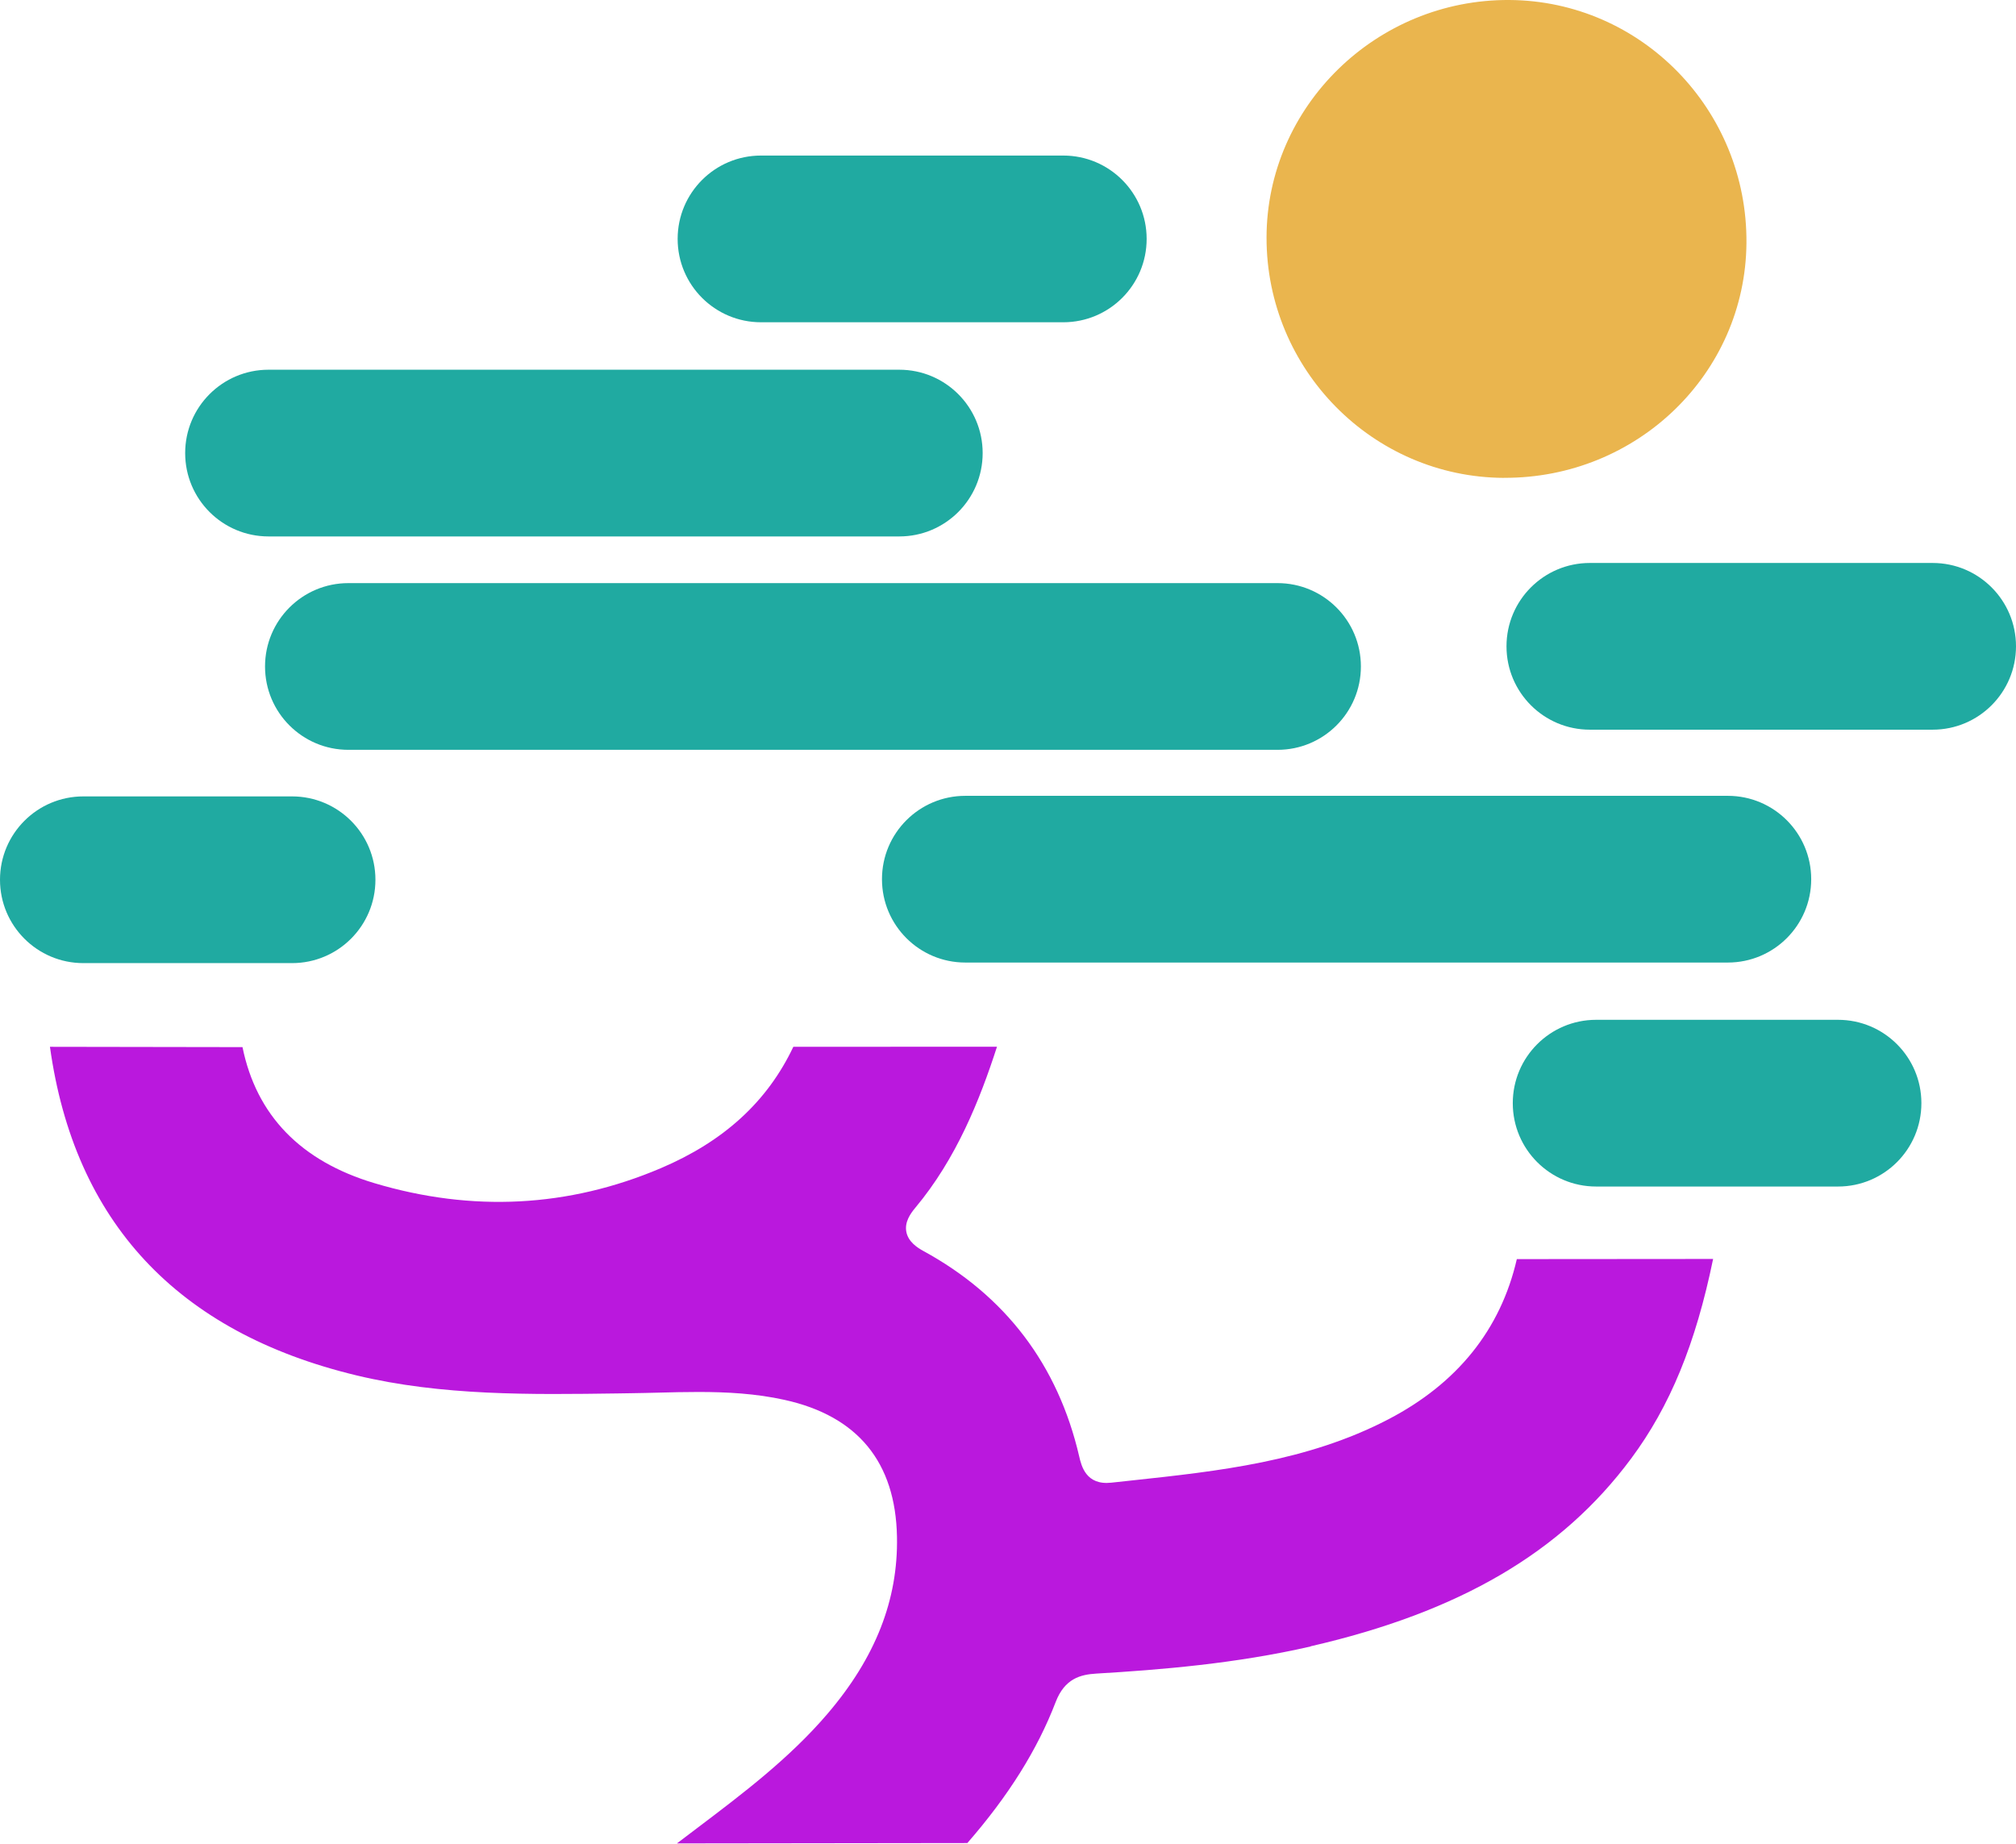
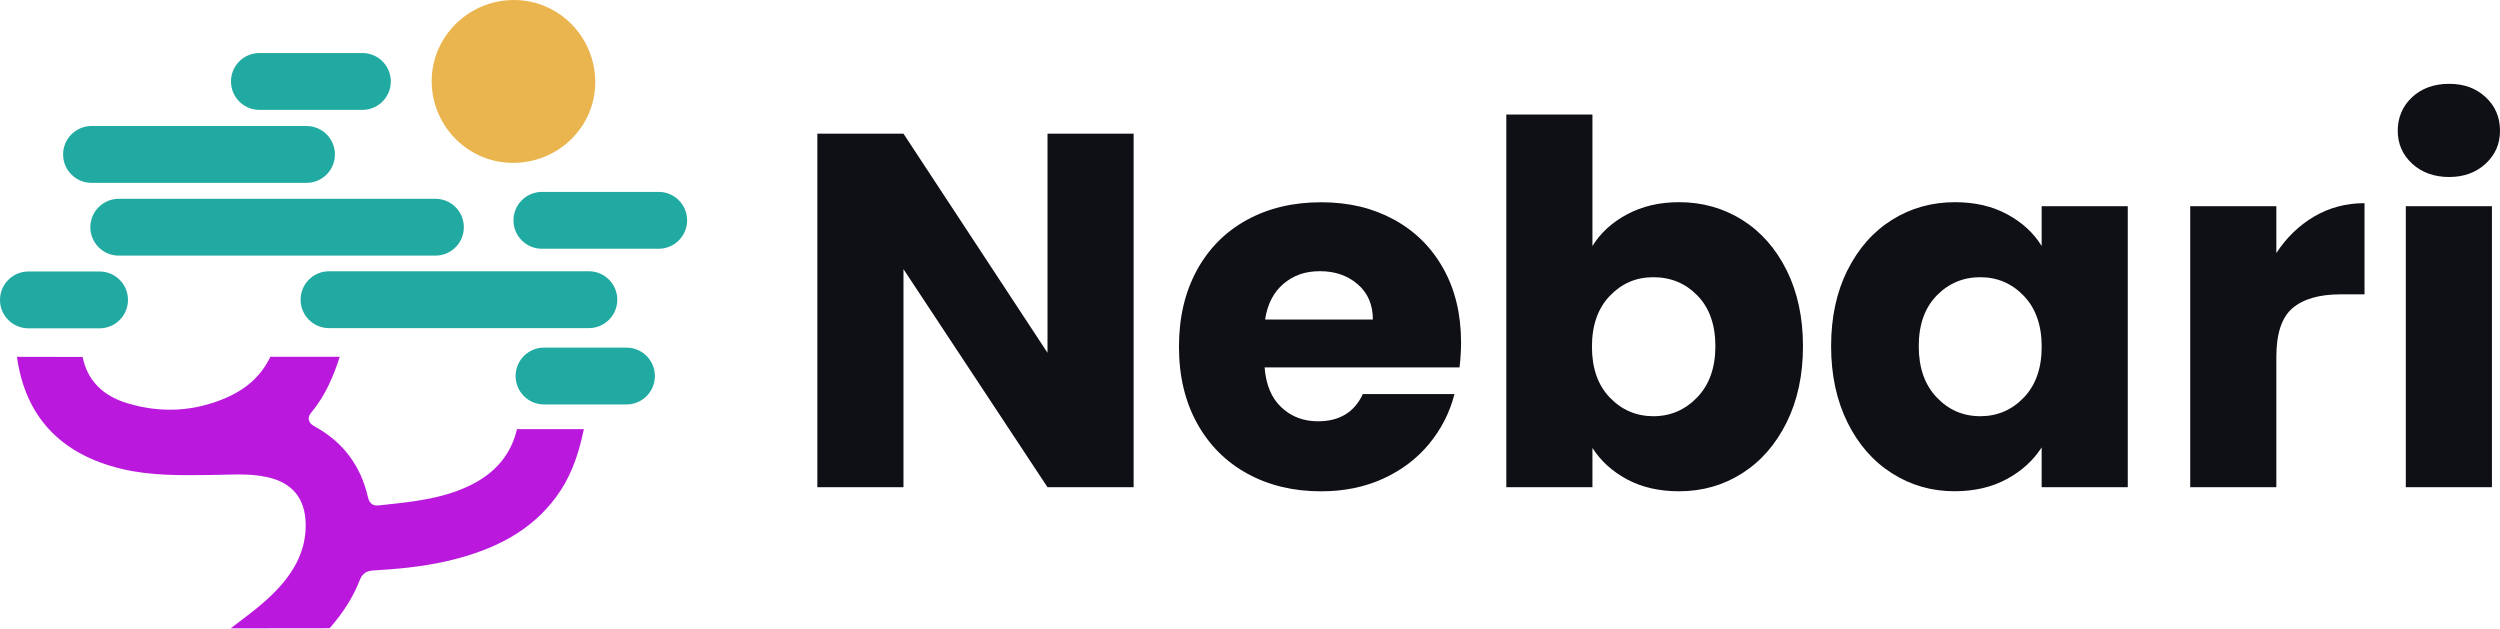
- <svg xmlns="http://www.w3.org/2000/svg" id="Layer_2" viewBox="0 0 388.24 355.03">
+ <svg xmlns="http://www.w3.org/2000/svg" id="Layer_2" viewBox="0 0 610.45 153.43">
  <defs>
-     <style>.cls-1{fill:#eab54e;}.cls-2{fill:#ba18dd;}.cls-3{fill:#20aaa1;}</style>
+     <style>.cls-1{fill:#eab54e;}.cls-2{fill:#0f1015;}.cls-3{fill:#ba18dd;}.cls-4{fill:#20aaa1;}</style>
  </defs>
  <g id="Layer_1-2">
    <g>
-       <rect class="cls-3" x="290.12" y="108.43" width="98.12" height="32.11" rx="16.05" ry="16.05" />
-       <rect class="cls-3" x="291.33" y="196.42" width="78.69" height="32.11" rx="16.05" ry="16.05" />
-       <rect class="cls-3" x="51.04" y="112.31" width="211.04" height="32.11" rx="16.05" ry="16.05" />
-       <rect class="cls-3" x="35.66" y="71.21" width="153.58" height="32.11" rx="16.05" ry="16.05" />
-       <rect class="cls-3" x="0" y="153.39" width="72.3" height="32.11" rx="16.05" ry="16.05" />
-       <rect class="cls-3" x="130.5" y="29.96" width="90.32" height="32.11" rx="16.05" ry="16.05" />
-       <rect class="cls-3" x="169.85" y="153.28" width="178.95" height="32.11" rx="16.05" ry="16.05" />
-       <path class="cls-2" d="M252.41,317.08c28.69-6.6,48.29-18.08,61.71-36.15,7.49-10.09,12.41-22.03,15.79-38.45l-37.8,.03c-3.12,13.55-11.43,23.92-24.73,30.85-15.65,8.16-32.85,10-49.49,11.79-1.29,.14-2.59,.28-3.88,.42-4.88,.54-5.76-3.25-6.18-5.07-4.09-17.61-14.18-30.91-29.98-39.54-1.25-.68-2.95-1.81-3.31-3.71-.35-1.85,.74-3.45,1.73-4.63,7.9-9.45,12.43-20.79,15.73-31.02l-39.22,.02c-5.01,10.56-13.38,18.22-25.55,23.39-17.74,7.54-36.29,8.5-55.13,2.87-14.18-4.24-22.72-13.05-25.4-26.2l-37.08-.06c4.68,33.7,24.52,54.98,59.01,63.28,16.47,3.96,33.66,3.71,50.28,3.48l2.59-.04c1.75-.02,3.5-.07,5.25-.11,2.56-.07,5.16-.13,7.76-.13,5.49,0,11.05,.3,16.57,1.52,14.1,3.11,21.39,11.99,21.66,26.38,.23,12.12-4.14,23.26-13.37,34.07-7.34,8.59-16.3,15.36-24.96,21.91-1.34,1.01-2.7,2.04-4.05,3.07l55.93-.07c7.93-9.1,13.5-18,17.01-27.16,1.73-4.52,4.78-5.3,7.83-5.48,12.34-.73,26.9-1.92,41.29-5.23Z" />
-       <path class="cls-1" d="M289.62,92.03c25.65,.12,46.51-20.07,46.71-45.22C336.54,21.15,316.06,.16,290.68,0c-25.63-.16-46.74,20.49-46.77,45.75-.03,25.42,20.46,46.17,45.71,46.29Z" />
+       <path class="cls-2" d="M276.81,118.97h-21.03l-35.17-53.25v53.25h-21.03V32.64h21.03l35.17,53.5V32.64h21.03V118.97Z" />
+       <path class="cls-2" d="M356.38,89.71h-47.59c.33,4.26,1.7,7.52,4.12,9.78,2.42,2.26,5.39,3.38,8.92,3.38,5.25,0,8.89-2.21,10.94-6.64h22.38c-1.15,4.51-3.22,8.57-6.21,12.18-2.99,3.61-6.74,6.44-11.25,8.49-4.51,2.05-9.55,3.07-15.13,3.07-6.72,0-12.71-1.43-17.95-4.3-5.25-2.87-9.35-6.97-12.3-12.3-2.95-5.33-4.43-11.56-4.43-18.69s1.46-13.36,4.37-18.69c2.91-5.33,6.99-9.43,12.24-12.3,5.25-2.87,11.27-4.3,18.08-4.3s12.54,1.39,17.71,4.18c5.17,2.79,9.2,6.76,12.11,11.93,2.91,5.17,4.37,11.19,4.37,18.08,0,1.97-.12,4.02-.37,6.15Zm-21.15-11.68c0-3.61-1.23-6.48-3.69-8.61-2.46-2.13-5.53-3.2-9.22-3.2s-6.5,1.03-8.92,3.08c-2.42,2.05-3.92,4.96-4.49,8.73h26.32Z" />
+       <path class="cls-2" d="M397.33,52.32c3.69-1.97,7.91-2.95,12.67-2.95,5.66,0,10.78,1.44,15.37,4.3,4.59,2.87,8.22,6.97,10.88,12.3,2.66,5.33,4,11.52,4,18.57s-1.33,13.26-4,18.63c-2.67,5.37-6.29,9.51-10.88,12.42-4.59,2.91-9.71,4.37-15.37,4.37-4.84,0-9.06-.96-12.67-2.89-3.61-1.93-6.44-4.49-8.49-7.69v9.59h-21.03V27.97h21.03V60.07c1.97-3.2,4.8-5.78,8.49-7.75Zm17.16,19.86c-2.91-2.99-6.5-4.49-10.76-4.49s-7.73,1.52-10.64,4.55c-2.91,3.03-4.37,7.17-4.37,12.42s1.45,9.39,4.37,12.42c2.91,3.03,6.46,4.55,10.64,4.55s7.75-1.54,10.7-4.61c2.95-3.07,4.43-7.23,4.43-12.48s-1.46-9.37-4.37-12.36Z" />
+       <path class="cls-2" d="M451.13,65.97c2.66-5.33,6.29-9.43,10.88-12.3,4.59-2.87,9.72-4.3,15.37-4.3,4.84,0,9.08,.98,12.73,2.95,3.65,1.97,6.46,4.55,8.42,7.75v-9.72h21.03V118.97h-21.03v-9.72c-2.05,3.2-4.9,5.78-8.55,7.75-3.65,1.97-7.89,2.95-12.73,2.95-5.58,0-10.66-1.45-15.25-4.37-4.59-2.91-8.22-7.05-10.88-12.42-2.66-5.37-4-11.58-4-18.63s1.33-13.24,4-18.57Zm43.04,6.27c-2.91-3.03-6.46-4.55-10.64-4.55s-7.73,1.5-10.64,4.49c-2.91,2.99-4.37,7.11-4.37,12.36s1.45,9.41,4.37,12.48c2.91,3.08,6.46,4.61,10.64,4.61s7.73-1.52,10.64-4.55c2.91-3.03,4.37-7.17,4.37-12.42s-1.46-9.39-4.37-12.42Z" />
+       <path class="cls-2" d="M565.07,52.87c3.69-2.17,7.79-3.26,12.3-3.26v22.26h-5.78c-5.25,0-9.18,1.13-11.81,3.38-2.63,2.26-3.94,6.21-3.94,11.87v31.85h-21.03V50.35h21.03v11.44c2.46-3.77,5.53-6.74,9.22-8.92Z" />
+       <path class="cls-2" d="M588.99,39.96c-2.34-2.17-3.51-4.86-3.51-8.05s1.17-6,3.51-8.18c2.34-2.17,5.35-3.26,9.04-3.26s6.58,1.09,8.92,3.26c2.34,2.17,3.5,4.9,3.5,8.18s-1.17,5.88-3.5,8.05c-2.34,2.17-5.31,3.26-8.92,3.26s-6.7-1.09-9.04-3.26Zm19.49,10.39V118.97h-21.03V50.35h21.03Z" />
+     </g>
+     <g>
+       <rect class="cls-4" x="125.38" y="46.86" width="42.4" height="13.88" rx="6.94" ry="6.94" />
+       <rect class="cls-4" x="125.9" y="84.88" width="34.01" height="13.88" rx="6.94" ry="6.94" />
+       <rect class="cls-4" x="22.06" y="48.54" width="91.2" height="13.88" rx="6.94" ry="6.94" />
+       <rect class="cls-4" x="15.41" y="30.77" width="66.37" height="13.88" rx="6.94" ry="6.94" />
+       <rect class="cls-4" x="0" y="66.29" width="31.25" height="13.88" rx="6.94" ry="6.94" />
+       <rect class="cls-4" x="56.4" y="12.95" width="39.03" height="13.88" rx="6.94" ry="6.94" />
+       <rect class="cls-4" x="73.4" y="66.24" width="77.33" height="13.88" rx="6.94" ry="6.94" />
+       <path class="cls-3" d="M109.08,137.03c12.4-2.85,20.87-7.81,26.67-15.62,3.24-4.36,5.36-9.52,6.82-16.62h-16.34c-1.35,5.87-4.94,10.35-10.69,13.35-6.76,3.52-14.2,4.32-21.39,5.09-.56,.06-1.12,.12-1.68,.18-2.11,.23-2.49-1.41-2.67-2.19-1.77-7.61-6.13-13.36-12.96-17.09-.54-.29-1.27-.78-1.43-1.6-.15-.8,.32-1.49,.75-2,3.41-4.09,5.37-8.98,6.8-13.41h-16.95c-2.17,4.57-5.78,7.88-11.04,10.12-7.67,3.26-15.68,3.68-23.82,1.24-6.13-1.83-9.82-5.64-10.98-11.32l-16.03-.03c2.02,14.56,10.6,23.76,25.5,27.35,7.12,1.71,14.55,1.6,21.73,1.5l1.12-.02c.76-.01,1.51-.03,2.27-.05,1.11-.03,2.23-.06,3.36-.06,2.37,0,4.77,.13,7.16,.66,6.09,1.35,9.24,5.18,9.36,11.4,.1,5.24-1.79,10.05-5.78,14.72-3.17,3.71-7.04,6.64-10.79,9.47-.58,.44-1.16,.88-1.75,1.33l24.17-.03c3.43-3.93,5.83-7.78,7.35-11.74,.75-1.95,2.07-2.29,3.38-2.37,5.33-.31,11.62-.83,17.85-2.26Z" />
+       <path class="cls-1" d="M125.16,39.77c11.09,.05,20.1-8.67,20.19-19.54C145.44,9.14,136.59,.07,125.62,0c-11.08-.07-20.2,8.86-20.21,19.77-.01,10.98,8.84,19.95,19.75,20Z" />
    </g>
  </g>
</svg>
